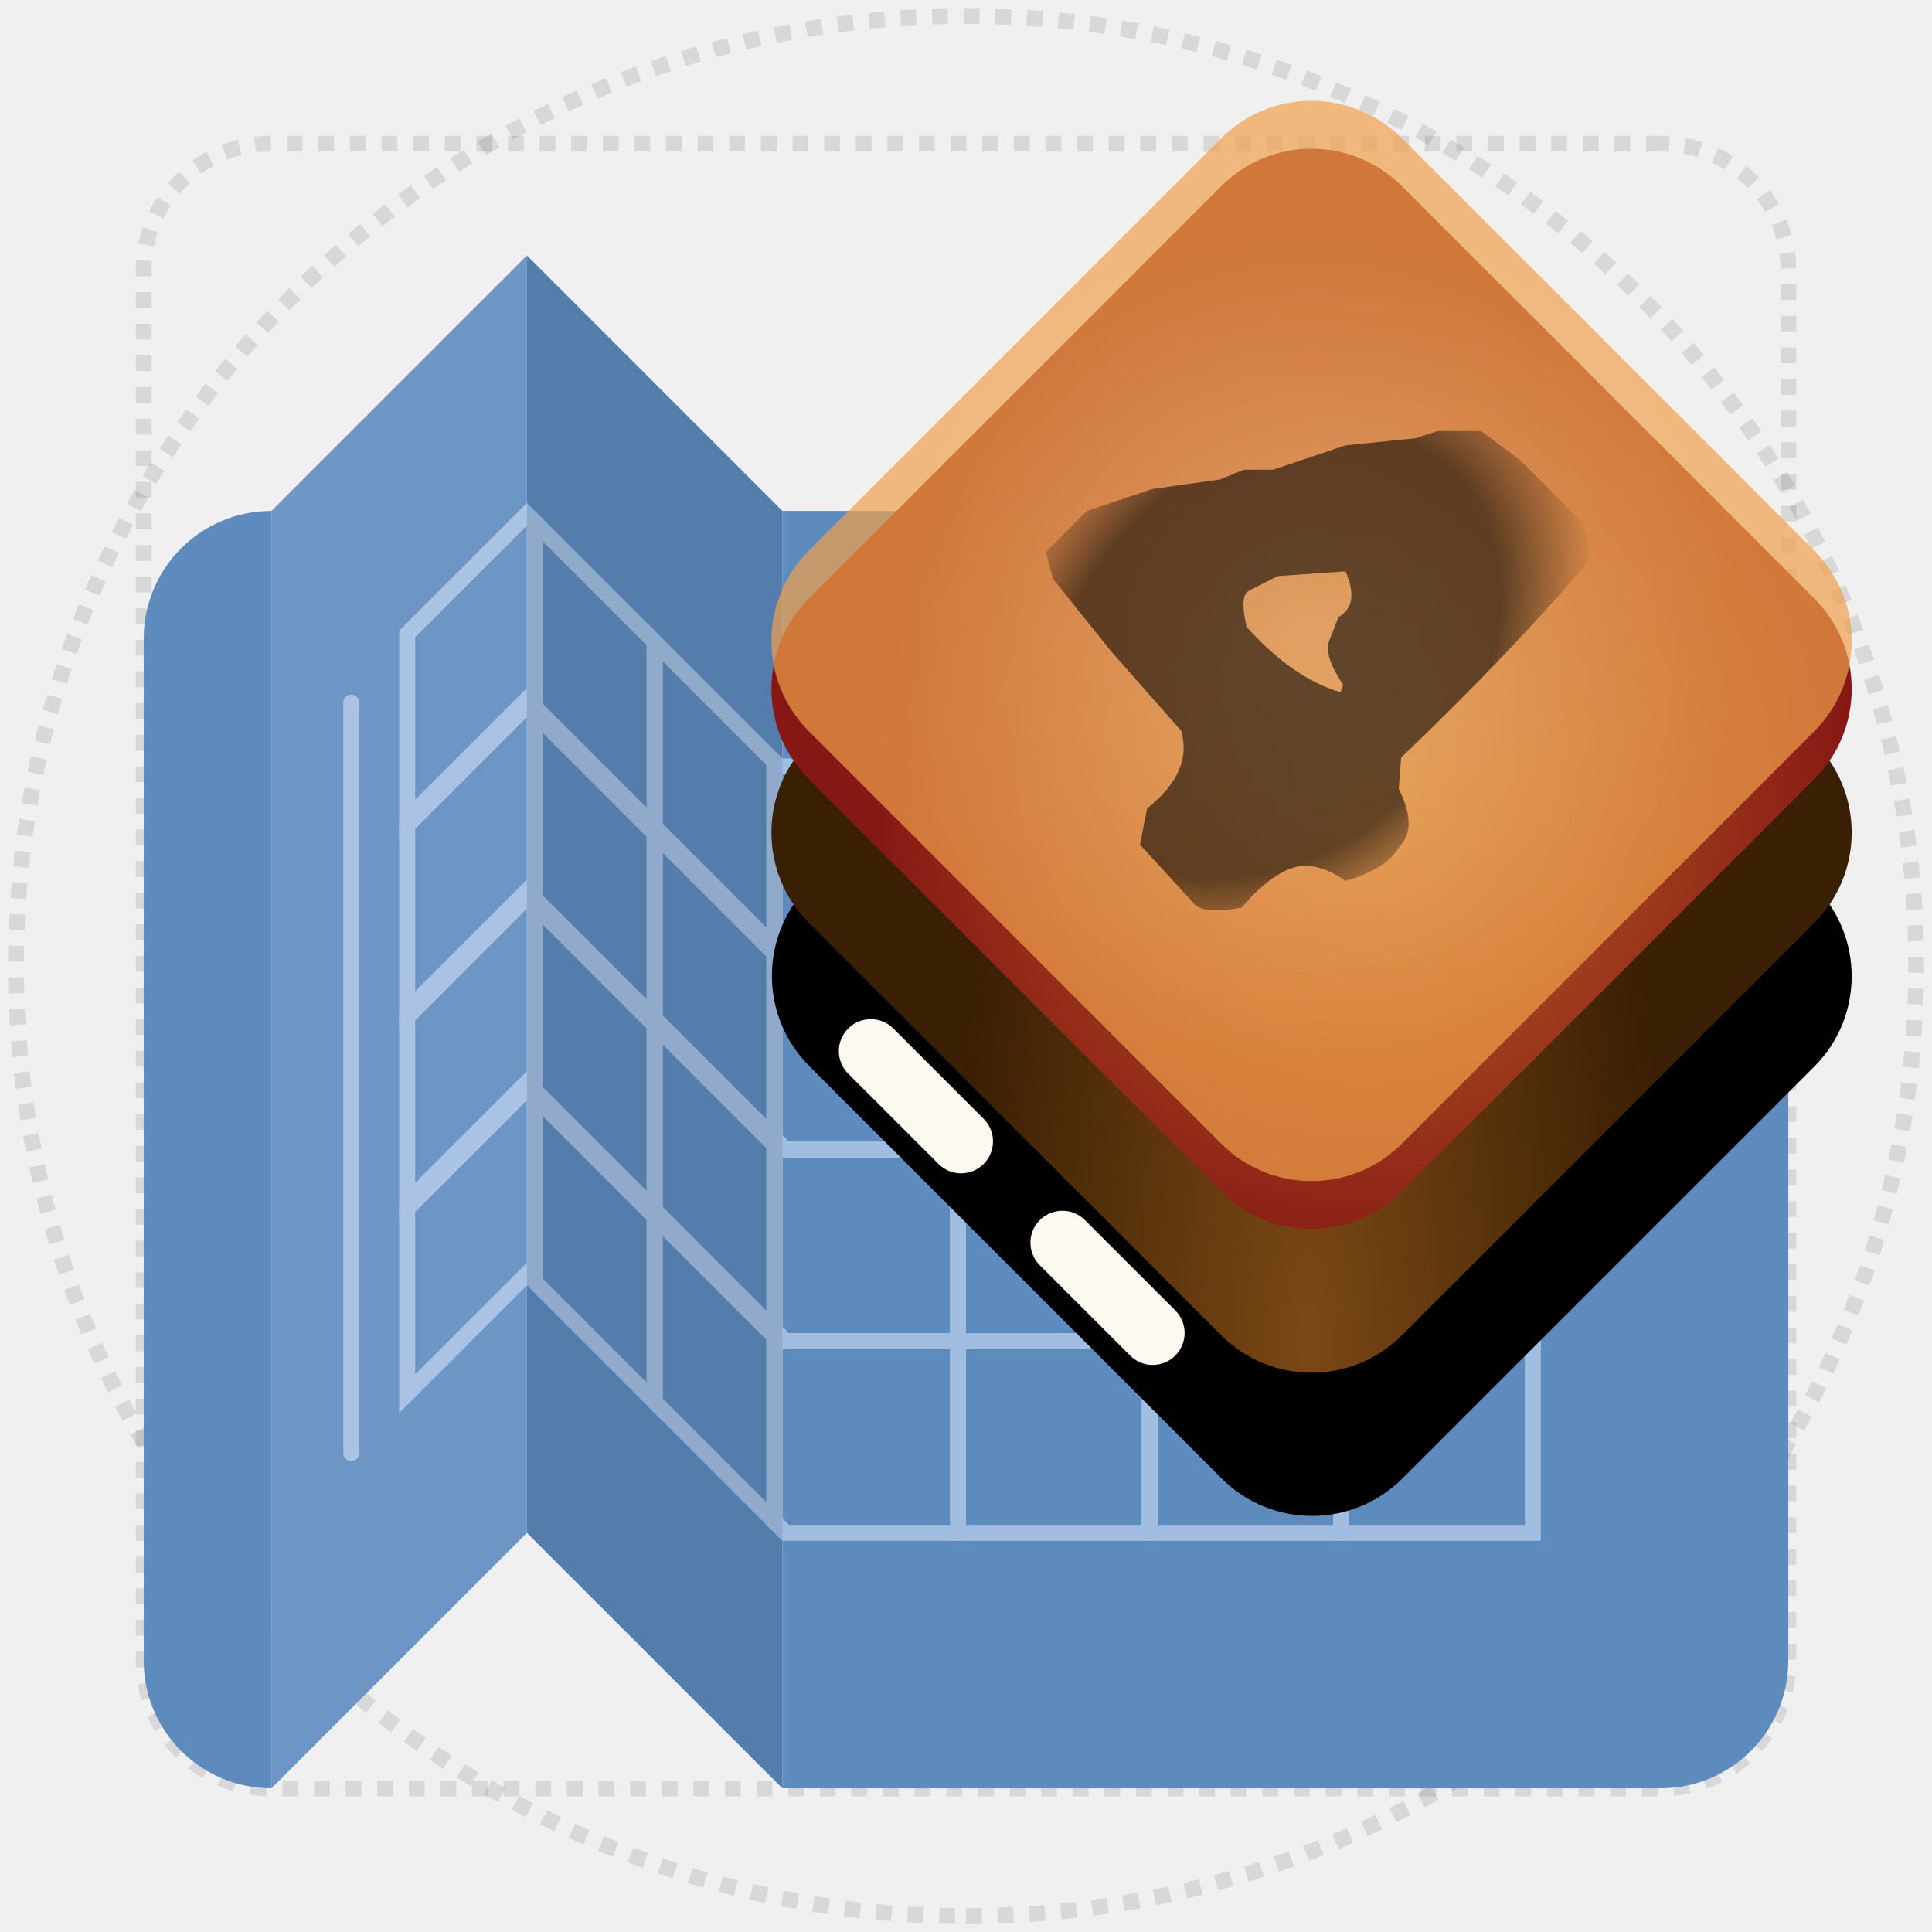
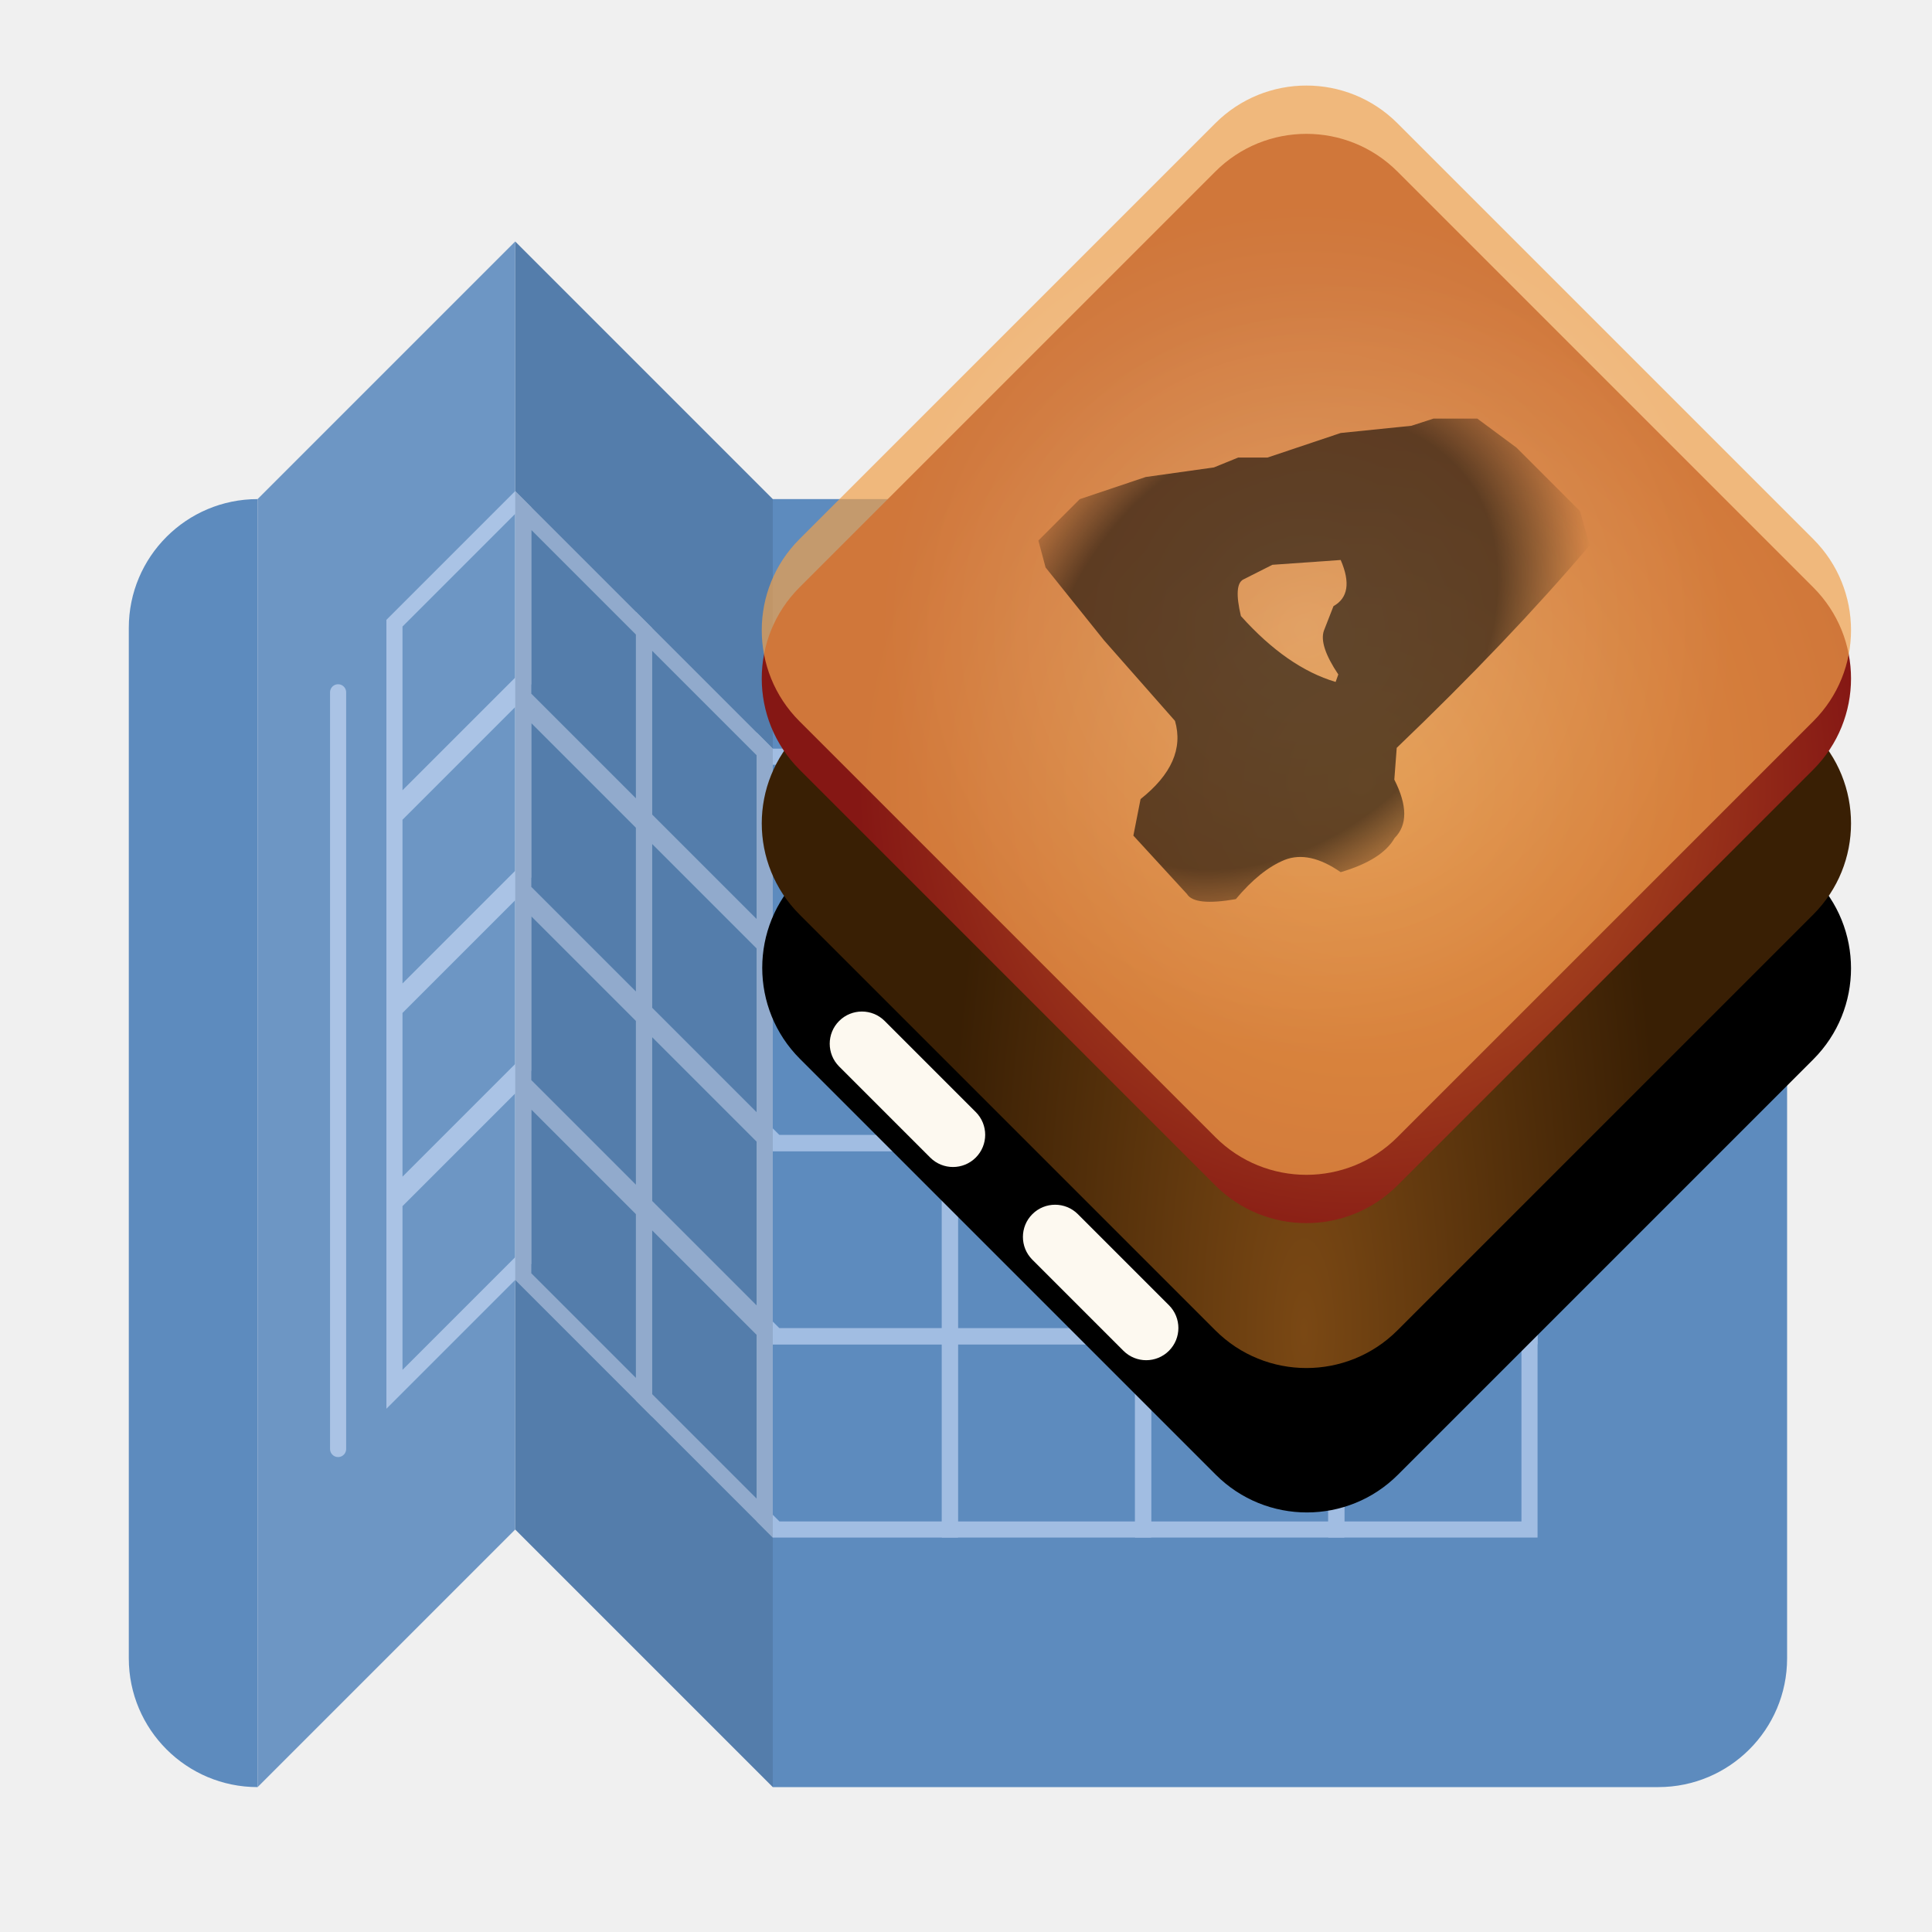
- <svg xmlns="http://www.w3.org/2000/svg" width="121" height="121" viewBox="0 0 121 121" fill="none">
-   <path opacity="0.1" d="M60.504 120.008C93.367 120.008 120.008 93.367 120.008 60.504C120.008 27.641 93.367 1 60.504 1C27.641 1 1 27.641 1 60.504C1 93.367 27.641 120.008 60.504 120.008Z" stroke="black" stroke-width="0.99" stroke-dasharray="0.99 0.99" />
-   <path opacity="0.1" d="M104.085 9H16.923C12.547 9 9 12.548 9 16.924V104.086C9 108.462 12.547 112.01 16.923 112.01H104.085C108.461 112.01 112.009 108.462 112.009 104.086V16.924C112.009 12.548 108.461 9 104.085 9Z" stroke="black" stroke-width="0.99" stroke-dasharray="0.99 0.99" />
-   <path d="M49 32H104C108.418 32 112 35.582 112 40V104C112 108.418 108.418 112 104 112H49V32Z" fill="#5D8BBE" />
-   <path d="M33 16L49 32V112L33 96V16Z" fill="#5D8BBE" />
-   <path d="M33 16L17 32V112L33 96V16Z" fill="#5D8BBE" />
-   <path d="M9 40C9 35.582 12.582 32 17 32V32V112V112C12.582 112 9 108.418 9 104V40Z" fill="#5D8BBE" />
-   <rect x="84" y="84" width="12" height="12" stroke="#A1BDE2" />
-   <rect x="84" y="72" width="12" height="12" stroke="#A1BDE2" />
-   <rect x="84" y="60" width="12" height="12" stroke="#A1BDE2" />
-   <rect x="84" y="48" width="12" height="12" stroke="#A1BDE2" />
-   <rect x="72" y="84" width="12" height="12" stroke="#A1BDE2" />
-   <rect x="72" y="72" width="12" height="12" stroke="#A1BDE2" />
-   <rect x="72" y="60" width="12" height="12" stroke="#A1BDE2" />
-   <rect x="72" y="48" width="12" height="12" stroke="#A1BDE2" />
-   <rect x="60" y="84" width="12" height="12" stroke="#A1BDE2" />
-   <rect x="60" y="72" width="12" height="12" stroke="#A1BDE2" />
-   <rect x="60" y="60" width="12" height="12" stroke="#A1BDE2" />
-   <rect x="60" y="48" width="12" height="12" stroke="#A1BDE2" />
-   <path d="M48.646 83.854L48.793 84H49H60V96H49.207L48.5 95.293V83.707L48.646 83.854Z" stroke="#A1BDE2" />
-   <path d="M41 87.793V76.207L48.5 83.707V95.293L41 87.793Z" stroke="#A1BDE2" />
-   <path d="M33.5 80.293V68.707L41 76.207V87.793L33.5 80.293Z" stroke="#A1BDE2" />
-   <path d="M33 68.207L33.5 68.707V79.293L25.5 87.293V75.707L33 68.207Z" stroke="#A1BDE2" />
-   <path d="M48.646 71.854L48.793 72H49H60V84H49.207L48.5 83.293V71.707L48.646 71.854Z" stroke="#A1BDE2" />
-   <path d="M41 75.793V64.207L48.5 71.707V83.293L41 75.793Z" stroke="#A1BDE2" />
-   <path d="M33.5 68.293V56.707L41 64.207V75.793L33.5 68.293Z" stroke="#A1BDE2" />
-   <path d="M33 56.207L33.5 56.707V67.293L25.5 75.293V63.707L33 56.207Z" stroke="#A1BDE2" />
-   <path d="M48.646 59.854L48.793 60H49H60V72H49.207L48.5 71.293V59.707L48.646 59.854Z" stroke="#A1BDE2" />
-   <path d="M41 63.793V52.207L48.5 59.707V71.293L41 63.793Z" stroke="#A1BDE2" />
-   <path d="M33.5 56.293V44.707L41 52.207V63.793L33.5 56.293Z" stroke="#A1BDE2" />
-   <path d="M33 44.207L33.5 44.707V55.293L25.5 63.293V51.707L33 44.207Z" stroke="#A1BDE2" />
-   <path d="M48.646 47.854L48.793 48H49H60V60H49.207L48.5 59.293V47.707L48.646 47.854Z" stroke="#A1BDE2" />
-   <path d="M41 51.793V40.207L48.5 47.707V59.293L41 51.793Z" stroke="#A1BDE2" />
-   <path d="M33.5 44.293V32.707L41 40.207V51.793L33.5 44.293Z" stroke="#A1BDE2" />
-   <path d="M33 32.207L33.5 32.707V43.293L25.5 51.293V39.707L33 32.207Z" stroke="#A1BDE2" />
-   <path d="M22 91L22 44" stroke="#A1BDE2" stroke-linecap="round" />
-   <path d="M33 16L49 32V112L33 96V16Z" fill="black" fill-opacity="0.1" />
-   <path d="M33 16L17 32V112L33 96V16Z" fill="white" fill-opacity="0.1" />
-   <rect x="45.03" y="61.112" width="52.484" height="52.527" rx="8" transform="rotate(-45 45.0303 61.1123)" fill="black" />
-   <rect x="45" y="52.143" width="52.527" height="52.527" rx="8" transform="rotate(-45 45 52.1426)" fill="url(#paint0_radial_174_580)" />
-   <rect x="45" y="43.143" width="52.527" height="52.527" rx="8" transform="rotate(-45 45 43.1426)" fill="url(#paint1_radial_174_580)" />
-   <rect x="45" y="40.143" width="52.527" height="52.527" rx="8" transform="rotate(-45 45 40.1426)" fill="url(#paint2_radial_174_580)" fill-opacity="0.7" />
-   <path d="M78.224 36.992C77.815 37.202 77.765 37.959 78.075 39.262C79.986 41.395 81.947 42.759 83.958 43.356L84.124 42.892C83.317 41.688 83.019 40.782 83.229 40.174L83.825 38.649C84.731 38.141 84.88 37.185 84.273 35.782L80.03 36.08L78.224 36.992ZM95.194 28.805L99.139 32.749L99.735 34.871C96.399 38.804 92.404 42.997 87.753 47.449L87.604 49.422C88.421 51.035 88.427 52.244 87.621 53.051C87.112 53.957 85.996 54.664 84.273 55.172C82.969 54.266 81.809 54.012 80.793 54.41C79.787 54.819 78.776 55.631 77.76 56.846C76.047 57.145 75.036 57.039 74.727 56.531L71.396 52.902L71.843 50.631C73.766 49.107 74.478 47.488 73.981 45.776L69.573 40.77L65.943 36.246L65.496 34.572L68.065 32.004L72.158 30.628L76.401 30.031L77.909 29.418H79.732L84.273 27.893L88.665 27.446L90.04 26.998H92.758L95.194 28.805Z" fill="url(#paint3_radial_174_580)" fill-opacity="0.57" />
-   <rect x="54.535" y="63" width="12" height="4" rx="2" transform="rotate(45 54.5355 63)" fill="#FDF9F0" />
-   <rect x="66.535" y="75" width="12" height="4" rx="2" transform="rotate(45 66.5355 75)" fill="#FDF9F0" />
+ <svg xmlns="http://www.w3.org/2000/svg" width="120" height="120" viewBox="0 0 120 120" fill="none">
+   <path d="M48 31H103C107.418 31 111 34.582 111 39V103C111 107.418 107.418 111 103 111H48V31Z" fill="#5D8BBE" />
+   <path d="M32 15L48 31V111L32 95V15Z" fill="#5D8BBE" />
+   <path d="M32 15L16 31V111L32 95V15Z" fill="#5D8BBE" />
+   <path d="M8 39C8 34.582 11.582 31 16 31V31V111V111C11.582 111 8 107.418 8 103V39Z" fill="#5D8BBE" />
+   <rect x="83" y="83" width="12" height="12" stroke="#A1BDE2" />
+   <rect x="83" y="71" width="12" height="12" stroke="#A1BDE2" />
+   <rect x="83" y="59" width="12" height="12" stroke="#A1BDE2" />
+   <rect x="83" y="47" width="12" height="12" stroke="#A1BDE2" />
+   <rect x="71" y="83" width="12" height="12" stroke="#A1BDE2" />
+   <rect x="71" y="71" width="12" height="12" stroke="#A1BDE2" />
+   <rect x="71" y="59" width="12" height="12" stroke="#A1BDE2" />
+   <rect x="71" y="47" width="12" height="12" stroke="#A1BDE2" />
+   <rect x="59" y="83" width="12" height="12" stroke="#A1BDE2" />
+   <rect x="59" y="71" width="12" height="12" stroke="#A1BDE2" />
+   <rect x="59" y="59" width="12" height="12" stroke="#A1BDE2" />
+   <rect x="59" y="47" width="12" height="12" stroke="#A1BDE2" />
+   <path d="M47.646 82.854L47.793 83H48H59V95H48.207L47.5 94.293V82.707L47.646 82.854Z" stroke="#A1BDE2" />
+   <path d="M40 86.793V75.207L47.5 82.707V94.293L40 86.793Z" stroke="#A1BDE2" />
+   <path d="M32.5 79.293V67.707L40 75.207V86.793L32.5 79.293Z" stroke="#A1BDE2" />
+   <path d="M32 67.207L32.5 67.707V78.293L24.5 86.293V74.707L32 67.207Z" stroke="#A1BDE2" />
+   <path d="M47.646 70.854L47.793 71H48H59V83H48.207L47.5 82.293V70.707L47.646 70.854Z" stroke="#A1BDE2" />
+   <path d="M40 74.793V63.207L47.5 70.707V82.293L40 74.793Z" stroke="#A1BDE2" />
+   <path d="M32.5 67.293V55.707L40 63.207V74.793L32.5 67.293Z" stroke="#A1BDE2" />
+   <path d="M32 55.207L32.5 55.707V66.293L24.5 74.293V62.707L32 55.207Z" stroke="#A1BDE2" />
+   <path d="M47.646 58.854L47.793 59H48H59V71H48.207L47.5 70.293V58.707L47.646 58.854Z" stroke="#A1BDE2" />
+   <path d="M40 62.793V51.207L47.5 58.707V70.293L40 62.793Z" stroke="#A1BDE2" />
+   <path d="M32.5 55.293V43.707L40 51.207V62.793L32.5 55.293Z" stroke="#A1BDE2" />
+   <path d="M32 43.207L32.5 43.707V54.293L24.5 62.293V50.707L32 43.207Z" stroke="#A1BDE2" />
+   <path d="M47.646 46.854L47.793 47H48H59V59H48.207L47.5 58.293V46.707L47.646 46.854Z" stroke="#A1BDE2" />
+   <path d="M40 50.793V39.207L47.5 46.707V58.293L40 50.793Z" stroke="#A1BDE2" />
+   <path d="M32.5 43.293V31.707L40 39.207V50.793L32.5 43.293Z" stroke="#A1BDE2" />
+   <path d="M32 31.207L32.5 31.707V42.293L24.5 50.293V38.707L32 31.207Z" stroke="#A1BDE2" />
+   <path d="M21 90L21 43" stroke="#A1BDE2" stroke-linecap="round" />
+   <path d="M32 15L48 31V111L32 95V15Z" fill="black" fill-opacity="0.1" />
+   <path d="M32 15L16 31V111L32 95V15Z" fill="white" fill-opacity="0.1" />
+   <rect x="44.03" y="60.112" width="52.484" height="52.527" rx="8" transform="rotate(-45 44.0303 60.1123)" fill="black" />
+   <rect x="44" y="51.143" width="52.527" height="52.527" rx="8" transform="rotate(-45 44 51.1426)" fill="url(#paint0_radial_177_502)" />
+   <rect x="44" y="42.142" width="52.527" height="52.527" rx="8" transform="rotate(-45 44 42.1422)" fill="url(#paint1_radial_177_502)" />
+   <rect x="44" y="39.142" width="52.527" height="52.527" rx="8" transform="rotate(-45 44 39.1422)" fill="url(#paint2_radial_177_502)" fill-opacity="0.7" />
+   <path d="M77.224 35.992C76.815 36.202 76.765 36.959 77.075 38.263C78.986 40.395 80.947 41.759 82.958 42.356L83.124 41.892C82.317 40.688 82.019 39.782 82.229 39.174L82.825 37.649C83.731 37.141 83.88 36.185 83.273 34.782L79.03 35.081L77.224 35.992ZM94.194 27.805L98.139 31.749L98.735 33.871C95.399 37.804 91.404 41.997 86.753 46.45L86.604 48.422C87.421 50.035 87.427 51.245 86.621 52.051C86.112 52.957 84.996 53.664 83.273 54.172C81.969 53.266 80.809 53.012 79.793 53.41C78.787 53.819 77.776 54.631 76.76 55.846C75.047 56.145 74.036 56.04 73.727 55.531L70.396 51.902L70.843 49.632C72.766 48.107 73.478 46.488 72.981 44.776L68.573 39.771L64.943 35.246L64.496 33.572L67.065 31.004L71.158 29.628L75.401 29.032L76.909 28.418H78.732L83.273 26.894L87.665 26.446L89.04 25.999H91.758L94.194 27.805Z" fill="url(#paint3_radial_177_502)" fill-opacity="0.57" />
+   <rect x="53.535" y="62" width="12" height="4" rx="2" transform="rotate(45 53.5355 62)" fill="#FDF9F0" />
+   <rect x="65.535" y="74" width="12" height="4" rx="2" transform="rotate(45 65.5355 74)" fill="#FDF9F0" />
  <defs>
-     <radialGradient id="paint0_radial_174_580" cx="0" cy="0" r="1" gradientUnits="userSpaceOnUse" gradientTransform="translate(48.636 100.832) rotate(-45) scale(69 22.3696)">
+     <radialGradient id="paint0_radial_177_502" cx="0" cy="0" r="1" gradientUnits="userSpaceOnUse" gradientTransform="translate(47.636 99.8325) rotate(-45) scale(69 22.3696)">
      <stop stop-color="#7A4814" />
      <stop offset="1" stop-color="#391F04" />
    </radialGradient>
-     <radialGradient id="paint1_radial_174_580" cx="0" cy="0" r="1" gradientUnits="userSpaceOnUse" gradientTransform="translate(69.1424 76.2758) rotate(141.442) scale(31.197)">
+     <radialGradient id="paint1_radial_177_502" cx="0" cy="0" r="1" gradientUnits="userSpaceOnUse" gradientTransform="translate(68.1424 75.2754) rotate(141.442) scale(31.197)">
      <stop stop-color="#C06B27" />
      <stop offset="1" stop-color="#851714" />
    </radialGradient>
-     <radialGradient id="paint2_radial_174_580" cx="0" cy="0" r="1" gradientUnits="userSpaceOnUse" gradientTransform="translate(71.2635 66.4061) rotate(90) scale(26.2635)">
+     <radialGradient id="paint2_radial_177_502" cx="0" cy="0" r="1" gradientUnits="userSpaceOnUse" gradientTransform="translate(70.2635 65.4057) rotate(90) scale(26.2635)">
      <stop stop-color="#F7C482" />
      <stop offset="1" stop-color="#F0A04B" />
    </radialGradient>
-     <radialGradient id="paint3_radial_174_580" cx="0" cy="0" r="1" gradientUnits="userSpaceOnUse" gradientTransform="translate(79.9307 40.9307) rotate(135) scale(22.5 17)">
+     <radialGradient id="paint3_radial_177_502" cx="0" cy="0" r="1" gradientUnits="userSpaceOnUse" gradientTransform="translate(78.9307 39.9308) rotate(135) scale(22.5 17)">
      <stop offset="0.707" />
      <stop offset="1" stop-opacity="0" />
    </radialGradient>
  </defs>
</svg>
